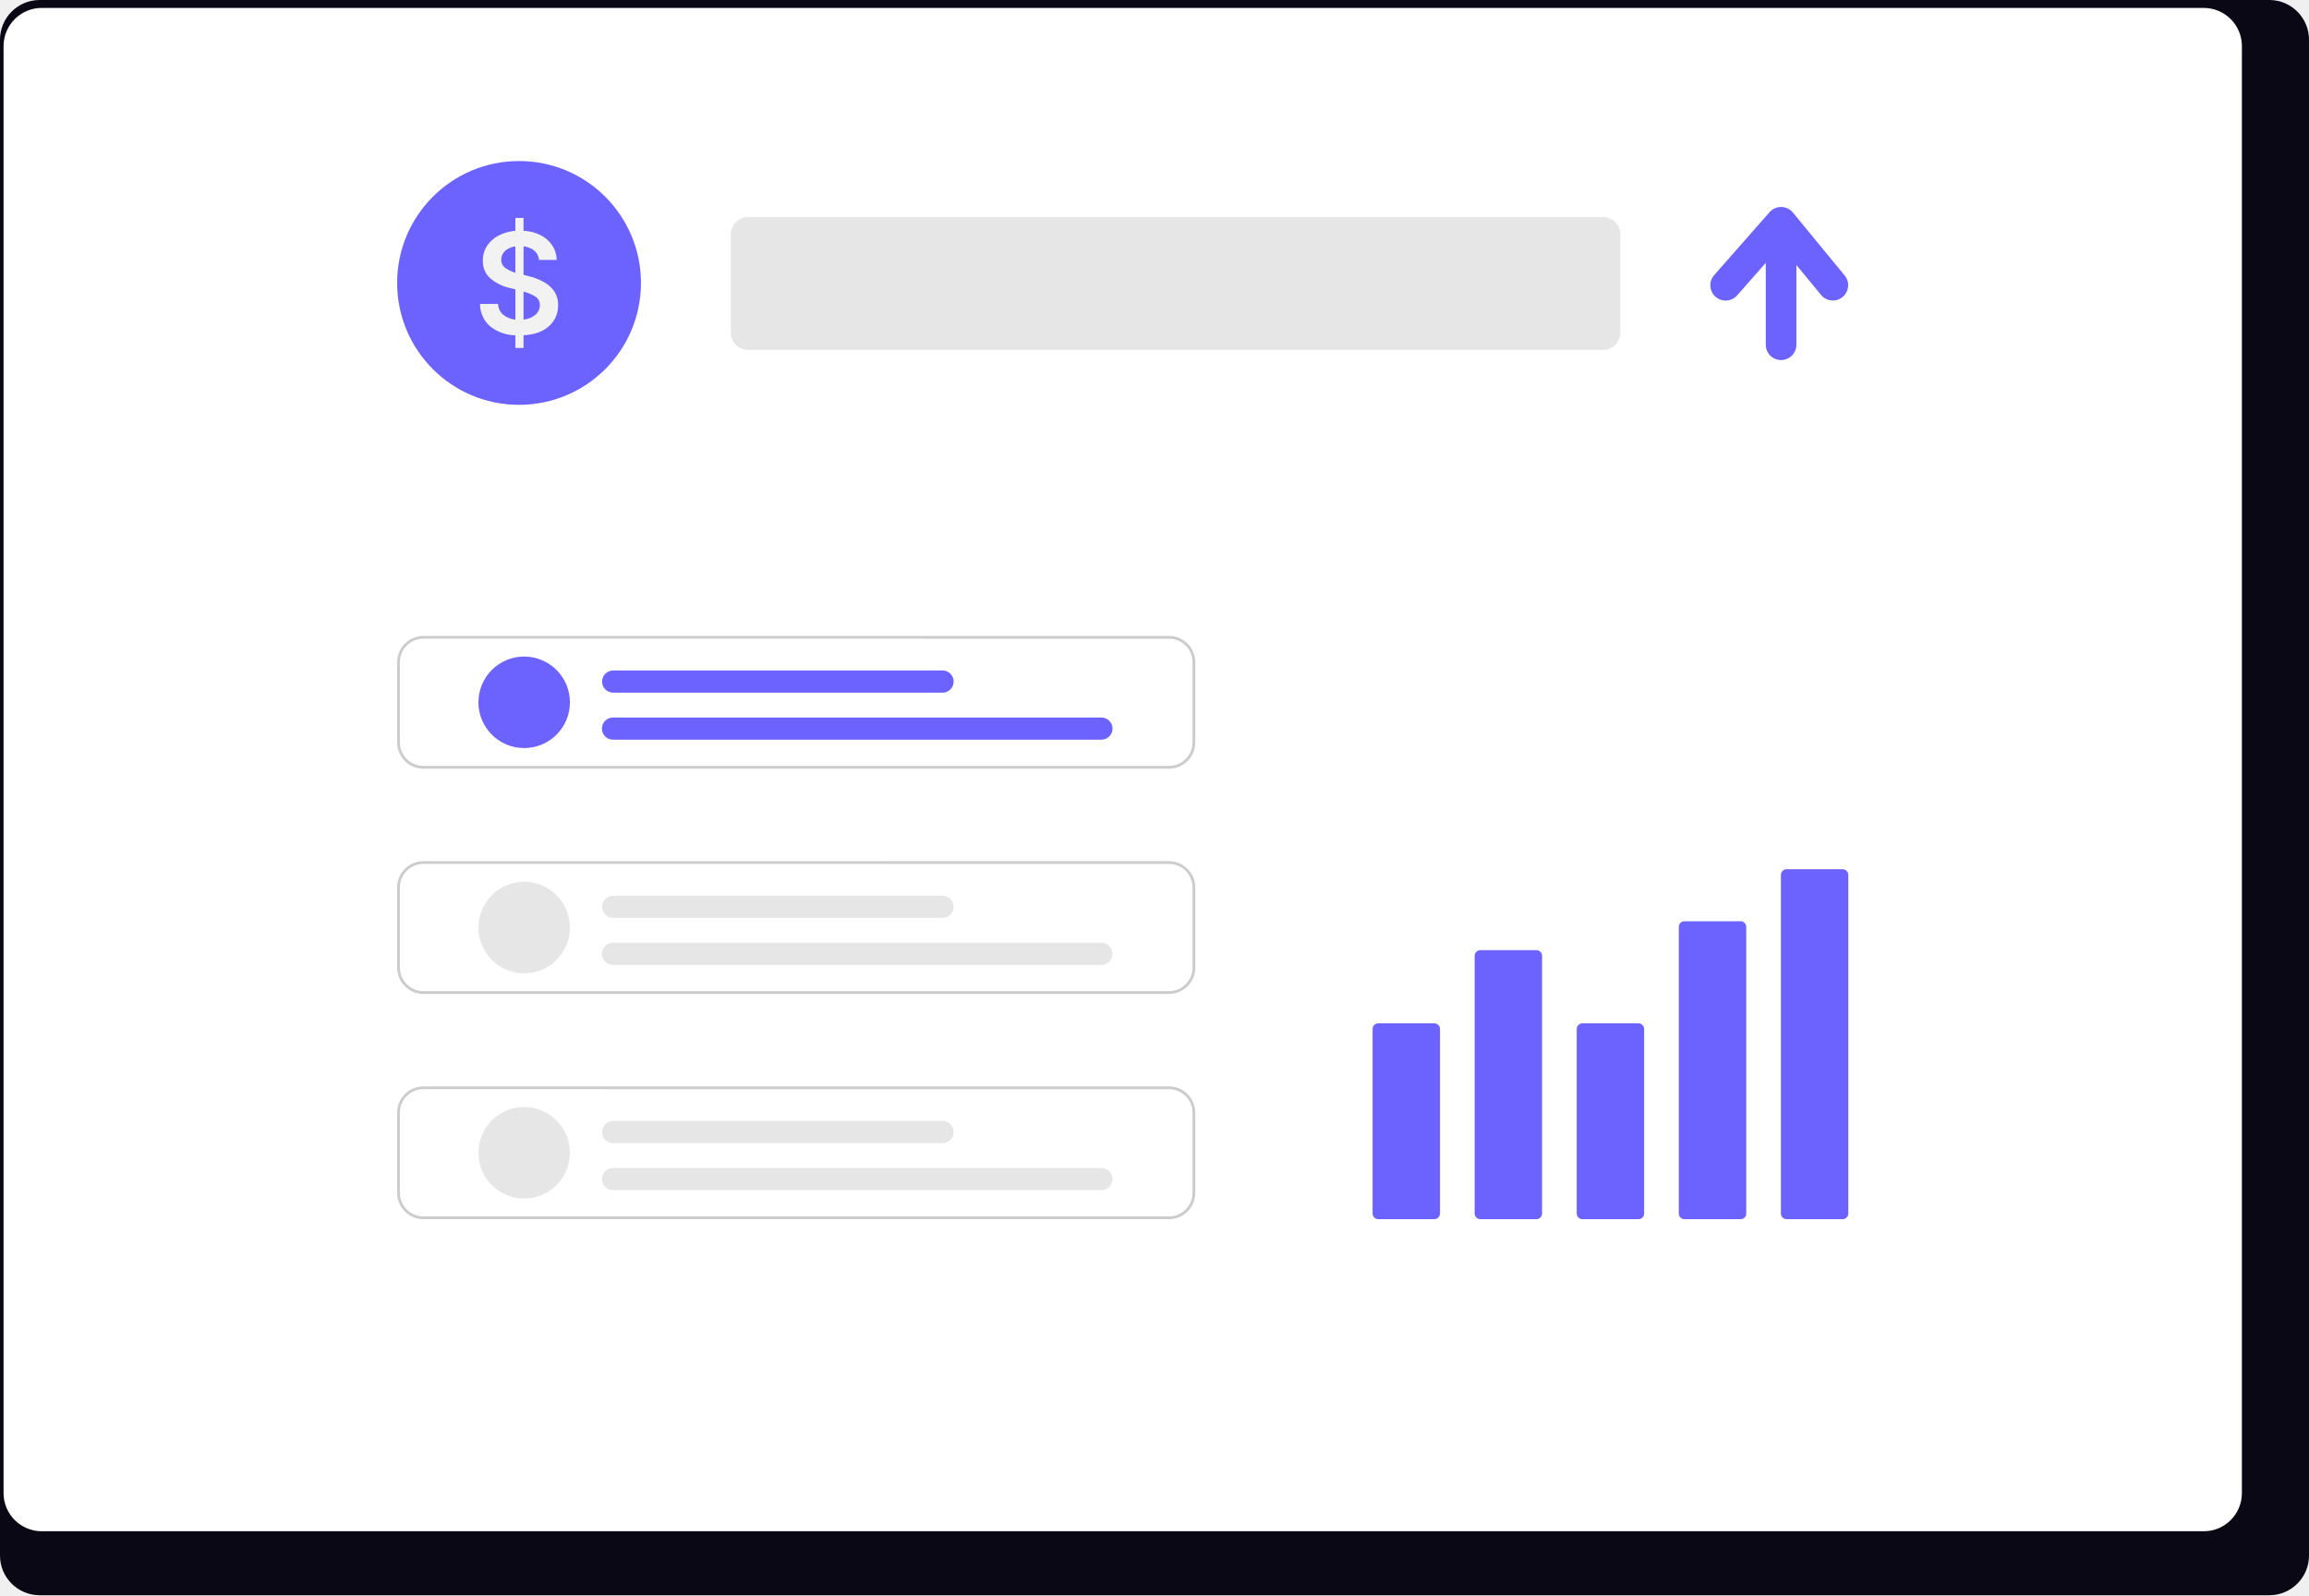
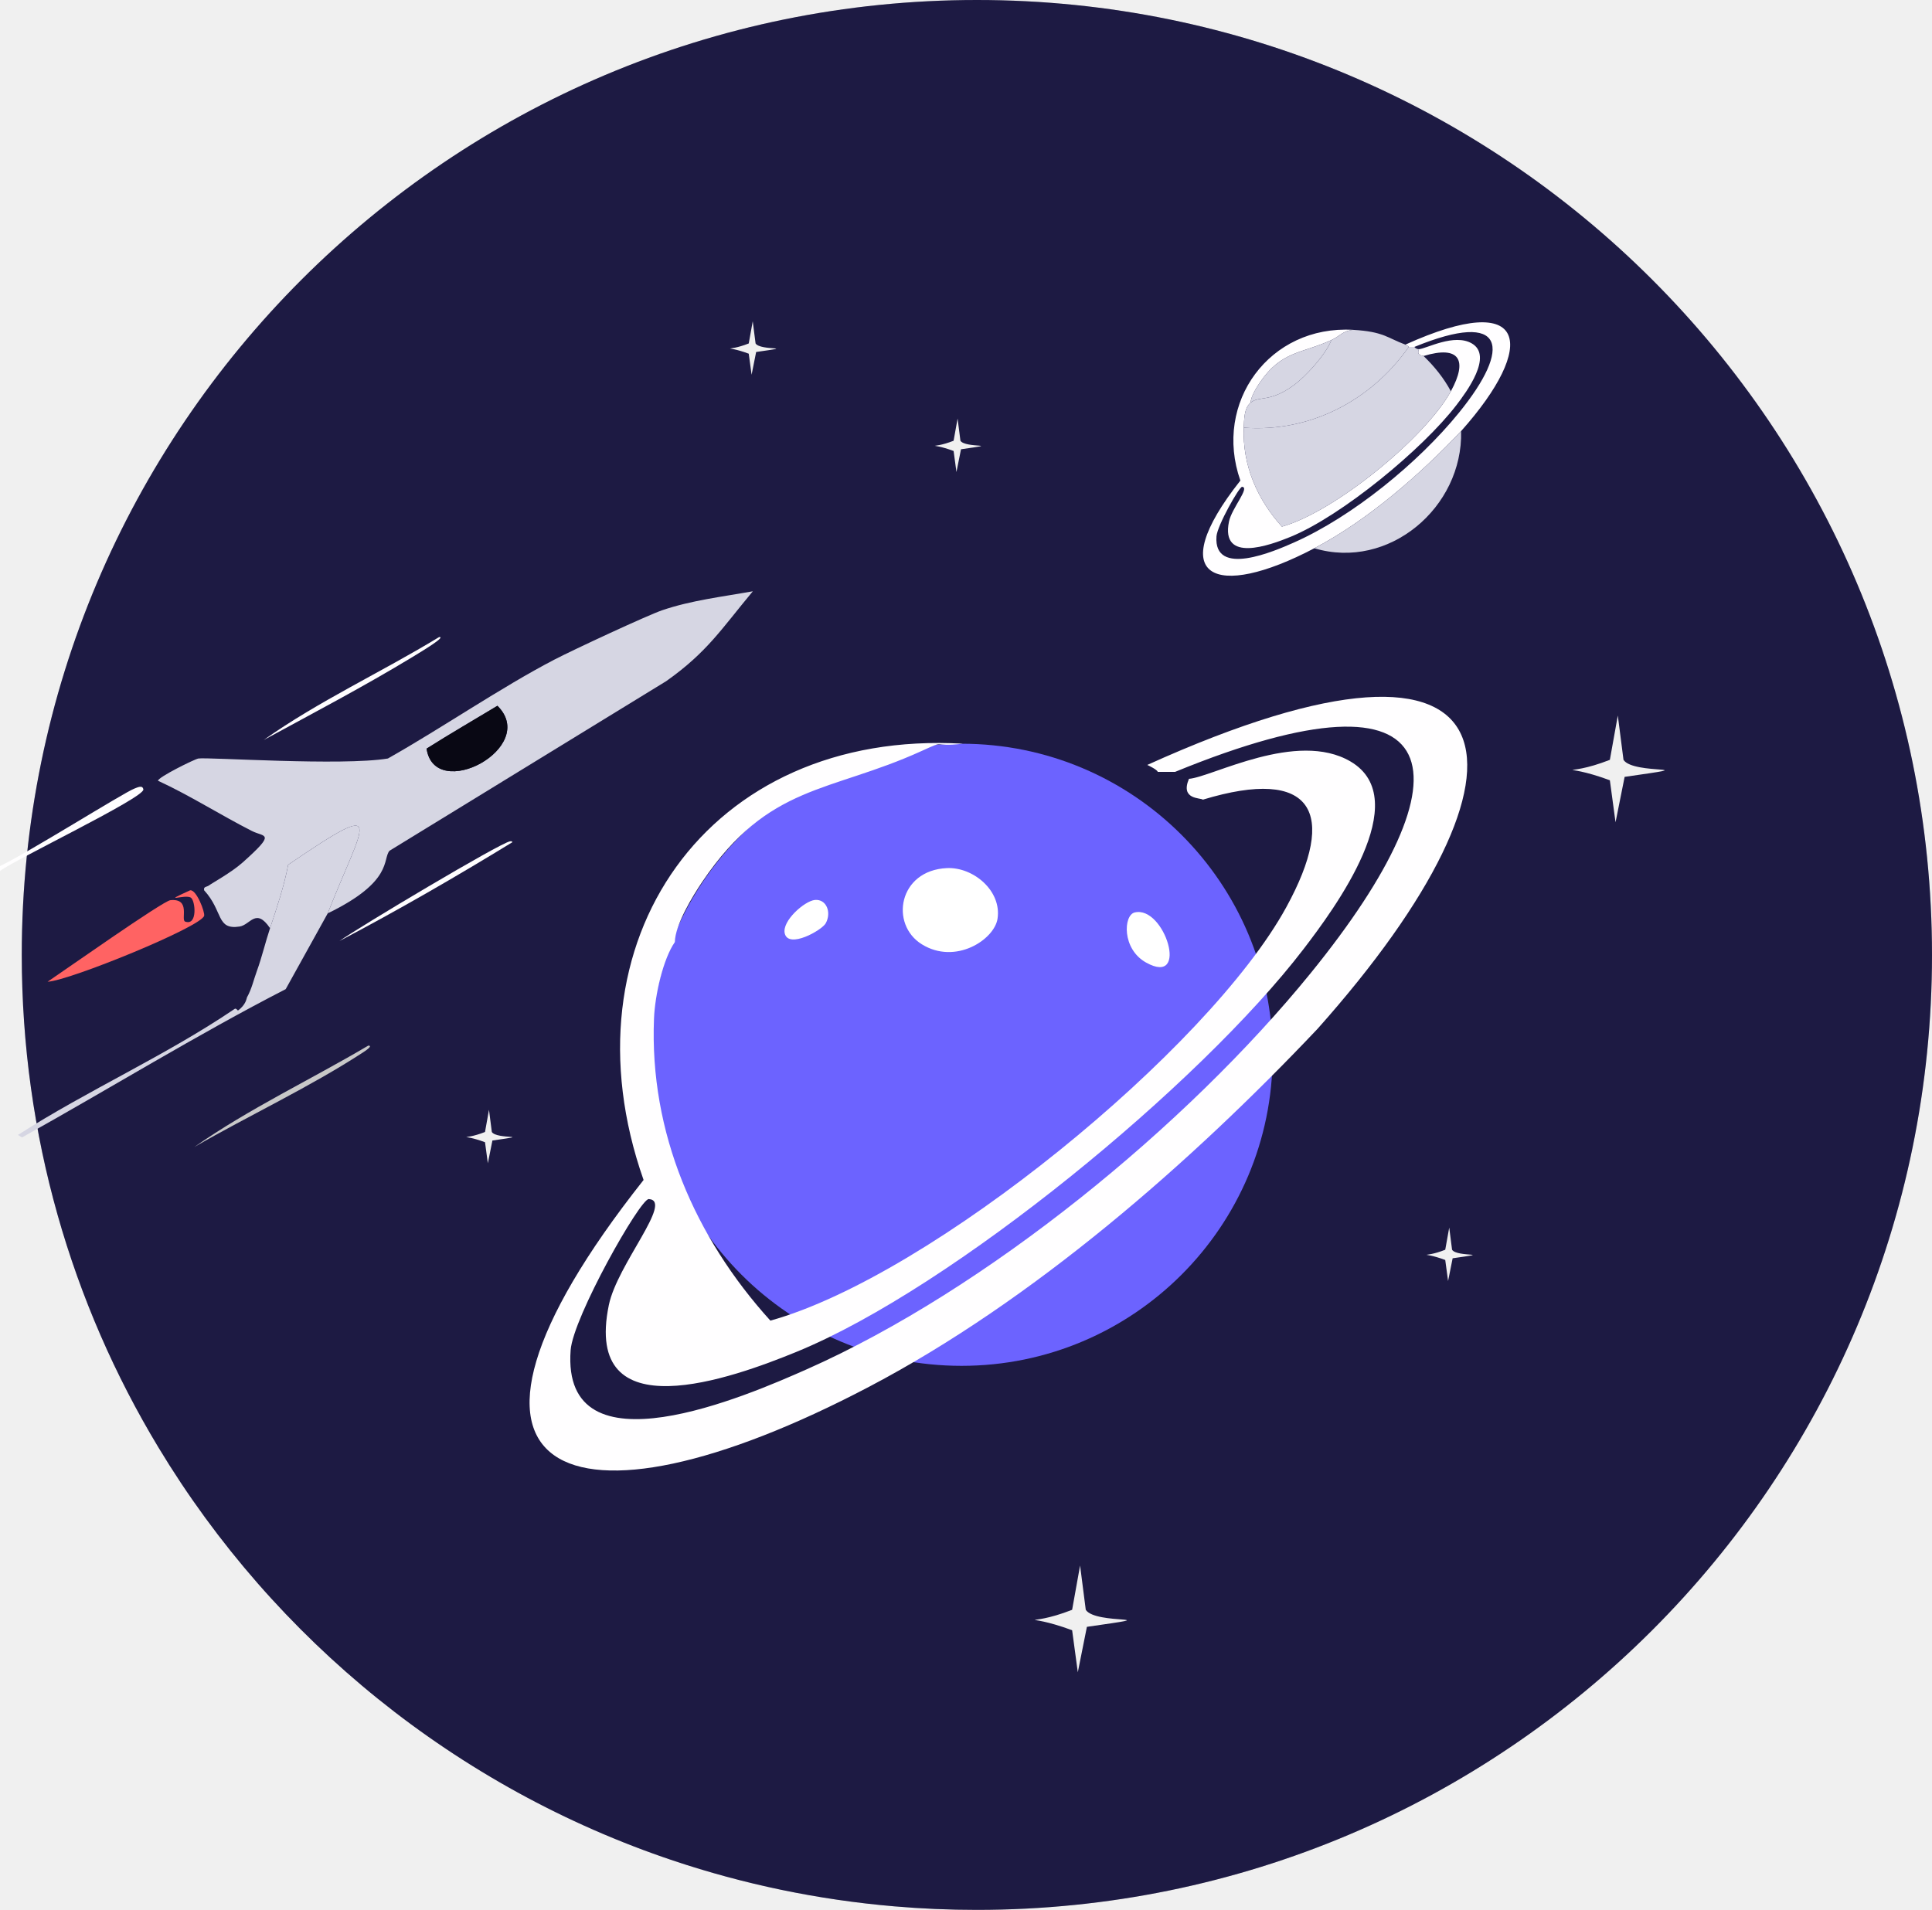
- <svg xmlns="http://www.w3.org/2000/svg" width="799.465" height="552.326" viewBox="0 0 799.465 552.326" role="img" artist="Katerina Limpitsouni" source="https://undraw.co/">
-   <g transform="translate(-560.267 -263.837)">
-     <path d="M1352.3,232.384H580.059a13.747,13.747,0,0,0-13.613,13.848v524.66a13.74,13.74,0,0,0,13.613,13.819H1352.3a13.741,13.741,0,0,0,13.613-13.819V246.232a13.747,13.747,0,0,0-13.611-13.848Z" transform="translate(-6.18 31.452)" fill="#090814" />
-     <path d="M1328.244,232.384h-748.6a13.225,13.225,0,0,0-13.2,13.223V746.614a13.219,13.219,0,0,0,13.2,13.2h748.6a13.219,13.219,0,0,0,13.2-13.2V245.608a13.224,13.224,0,0,0-13.194-13.223Z" transform="translate(-4.945 34.196)" fill="#fff" />
-     <g transform="translate(39.305 -65)">
-       <ellipse cx="42.209" cy="42.209" rx="42.209" ry="42.209" transform="translate(658.469 384.59)" fill="#6c63ff" />
-       <path d="M17.8-54.353v-4.379a14.411,14.411,0,0,1-8.782-3.137A10.2,10.2,0,0,1,5.566-69.6H11.8a5.148,5.148,0,0,0,1.87,3.811,7.911,7.911,0,0,0,4.142,1.637V-74.616l-1.9-.5a15.7,15.7,0,0,1-6.9-3.43,7.85,7.85,0,0,1-2.473-6.036A9.128,9.128,0,0,1,7.993-89.7a10.606,10.606,0,0,1,4-3.573A15.06,15.06,0,0,1,17.8-94.906V-99.38h2.84v4.451a14.55,14.55,0,0,1,5.977,1.562,10.585,10.585,0,0,1,3.989,3.551,9.314,9.314,0,0,1,1.515,4.971H25.994a4.679,4.679,0,0,0-1.637-3.2,6.9,6.9,0,0,0-3.717-1.491v9.871l1.586.4a23.581,23.581,0,0,1,4.983,1.835,10.824,10.824,0,0,1,3.885,3.211,8.271,8.271,0,0,1,1.5,5.09,9.313,9.313,0,0,1-3.137,7.22q-3.137,2.84-8.818,3.172v4.379Zm2.84-9.82a7.418,7.418,0,0,0,4.084-1.657,4.251,4.251,0,0,0,1.551-3.338,3.357,3.357,0,0,0-1.539-2.971,13.86,13.86,0,0,0-4.092-1.716ZM17.8-80.392v-9.113a6.361,6.361,0,0,0-3.586,1.562,3.97,3.97,0,0,0-1.29,2.982,3.381,3.381,0,0,0,1.5,2.971,12.2,12.2,0,0,0,3.376,1.6Z" transform="translate(681.598 503.664)" fill="#f2f2f2" />
-     </g>
-     <rect width="308" height="46" rx="6" transform="translate(813.305 339)" fill="#e6e6e6" />
-     <path d="M551.391,355.938l-17.978-21.862a5.3,5.3,0,0,0-8.072-.134L506.115,355.8a5.3,5.3,0,0,0,7.959,7l9.947-11.311v28.363a5.3,5.3,0,0,0,10.6,0V352.229l8.586,10.441a5.3,5.3,0,0,0,8.186-6.732Z" transform="translate(647.623 3.352)" fill="#6c63ff" />
-     <g transform="translate(697.773 484.014)">
-       <path d="M493.44,473.526H235.29a9.111,9.111,0,0,1-9.1-9.1V436.648a9.111,9.111,0,0,1,9.1-9.1H493.44a9.111,9.111,0,0,1,9.1,9.1v27.779a9.111,9.111,0,0,1-9.1,9.1ZM235.29,428.5a8.151,8.151,0,0,0-8.142,8.142v27.779a8.151,8.151,0,0,0,8.142,8.142H493.44a8.151,8.151,0,0,0,8.142-8.142V436.648a8.151,8.151,0,0,0-8.142-8.144Z" transform="translate(-226.19 -427.548)" fill="#ccc" />
-       <path d="M293.616,472.332a15.839,15.839,0,1,1,15.839-15.839,15.839,15.839,0,0,1-15.839,15.839Z" transform="translate(-249.633 -433.504)" fill="#6c63ff" />
-       <path d="M529.174,487.007H360.108a3.832,3.832,0,1,1,0-7.663H529.174a3.832,3.832,0,1,1,0,7.664Z" transform="translate(-285.308 -451.086)" fill="#6c63ff" />
-       <path d="M474.089,457.158H360.1a3.832,3.832,0,1,1,0-7.664H474.089a3.832,3.832,0,1,1,0,7.663Z" transform="translate(-285.305 -437.521)" fill="#6c63ff" />
-     </g>
-     <g transform="translate(697.773 562)">
-       <path d="M493.44,473.526H235.29a9.111,9.111,0,0,1-9.1-9.1V436.648a9.111,9.111,0,0,1,9.1-9.1H493.44a9.111,9.111,0,0,1,9.1,9.1v27.779a9.111,9.111,0,0,1-9.1,9.1ZM235.29,428.5a8.151,8.151,0,0,0-8.142,8.142v27.779a8.151,8.151,0,0,0,8.142,8.142H493.44a8.151,8.151,0,0,0,8.142-8.142V436.648a8.151,8.151,0,0,0-8.142-8.144Z" transform="translate(-226.19 -427.548)" fill="#ccc" />
-       <path d="M293.616,472.332a15.839,15.839,0,1,1,15.839-15.839,15.839,15.839,0,0,1-15.839,15.839Z" transform="translate(-249.633 -433.504)" fill="#e6e6e6" />
-       <path d="M529.174,487.007H360.108a3.832,3.832,0,1,1,0-7.663H529.174a3.832,3.832,0,1,1,0,7.664Z" transform="translate(-285.308 -451.086)" fill="#e6e6e6" />
-       <path d="M474.089,457.158H360.1a3.832,3.832,0,1,1,0-7.664H474.089a3.832,3.832,0,1,1,0,7.663Z" transform="translate(-285.305 -437.521)" fill="#e6e6e6" />
-     </g>
-     <g transform="translate(697.773 639.986)">
-       <path d="M493.44,473.526H235.29a9.111,9.111,0,0,1-9.1-9.1V436.648a9.111,9.111,0,0,1,9.1-9.1H493.44a9.111,9.111,0,0,1,9.1,9.1v27.779a9.111,9.111,0,0,1-9.1,9.1ZM235.29,428.5a8.151,8.151,0,0,0-8.142,8.142v27.779a8.151,8.151,0,0,0,8.142,8.142H493.44a8.151,8.151,0,0,0,8.142-8.142V436.648a8.151,8.151,0,0,0-8.142-8.144Z" transform="translate(-226.19 -427.548)" fill="#ccc" />
-       <path d="M293.616,472.332a15.839,15.839,0,1,1,15.839-15.839,15.839,15.839,0,0,1-15.839,15.839Z" transform="translate(-249.633 -433.504)" fill="#e6e6e6" />
-       <path d="M529.174,487.007H360.108a3.832,3.832,0,1,1,0-7.663H529.174a3.832,3.832,0,1,1,0,7.664Z" transform="translate(-285.308 -451.086)" fill="#e6e6e6" />
-       <path d="M474.089,457.158H360.1a3.832,3.832,0,1,1,0-7.664H474.089a3.832,3.832,0,1,1,0,7.663Z" transform="translate(-285.305 -437.521)" fill="#e6e6e6" />
-     </g>
-     <path d="M271.576,431.763H252.2a1.982,1.982,0,0,1-1.98-1.979v-63.86a1.982,1.982,0,0,1,1.98-1.979h19.381a1.982,1.982,0,0,1,1.98,1.979v63.86A1.982,1.982,0,0,1,271.576,431.763Z" transform="translate(785.289 254.201)" fill="#6c63ff" />
-     <path d="M384.814,375.915H365.433a1.982,1.982,0,0,1-1.98-1.979v-89.2a1.982,1.982,0,0,1,1.98-1.979h19.381a1.982,1.982,0,0,1,1.98,1.979v89.2A1.982,1.982,0,0,1,384.814,375.915Z" transform="translate(707.395 310.049)" fill="#6c63ff" />
-     <path d="M498.051,431.763H478.67a1.982,1.982,0,0,1-1.98-1.979v-63.86a1.982,1.982,0,0,1,1.98-1.979h19.381a1.982,1.982,0,0,1,1.98,1.979v63.86A1.982,1.982,0,0,1,498.051,431.763Z" transform="translate(629.502 254.201)" fill="#6c63ff" />
-     <path d="M611.289,353.869H591.908a1.938,1.938,0,0,1-1.98-1.89V252.6a1.939,1.939,0,0,1,1.98-1.89h19.381a1.938,1.938,0,0,1,1.98,1.89v99.383A1.938,1.938,0,0,1,611.289,353.869Z" transform="translate(551.609 332.096)" fill="#6c63ff" />
-     <path d="M724.526,314.188H705.145a1.982,1.982,0,0,1-1.98-1.979V195a1.982,1.982,0,0,1,1.98-1.979h19.381a1.982,1.982,0,0,1,1.98,1.979V312.209A1.982,1.982,0,0,1,724.526,314.188Z" transform="translate(473.715 371.776)" fill="#6c63ff" />
-   </g>
+ <svg xmlns="http://www.w3.org/2000/svg" width="885.598" height="875.62" viewBox="0 0 885.598 875.62" role="img" artist="Katerina Limpitsouni" source="https://undraw.co/">
+   <path d="M885.598,437.81c0,241.793-196.017,437.81-437.81,437.81-12.77,0-25.4-.54-37.889-1.62-35.13-3.005-69.075-10.177-101.342-20.987-99.311-33.288-182.742-101.213-235.936-189.421-39.767-65.93-62.643-143.186-62.643-225.783C9.977,196.017,205.994,0,447.787,0s437.81,196.017,437.81,437.81Z" fill="#090814" />
+   <path d="M885.598,437.81c0,241.793-196.017,437.81-437.81,437.81-12.77,0-25.4-.54-37.889-1.62-35.13-3.005-69.075-10.177-101.342-20.987-99.311-33.288-182.742-101.213-235.936-189.421-39.767-65.93-62.643-143.186-62.643-225.783C9.977,196.017,205.994,0,447.787,0s437.81,196.017,437.81,437.81Z" fill="#6c63ff" opacity=".2" />
+   <circle cx="440.745" cy="483.587" r="142.611" fill="#6c63ff" />
+   <path d="M434.046,397.999c12.124-.552,25.178,10.432,23.209,23.209-1.477,9.59-19.251,21.277-34.684,11.735-14.806-9.155-10.73-33.934,11.474-34.944Z" fill="#fff" />
+   <path d="M373.546,412.603c5.294-.479,7.702,5.714,4.955,10.692-1.766,3.202-17.015,11.799-18.776,4.694-1.417-5.717,9.098-14.959,13.821-15.386Z" fill="#fff" />
+   <path d="M520.104,418.34c13.709-3.354,25.371,34.192,5.216,22.949-11.124-6.205-10.367-21.688-5.216-22.949Z" fill="#fff" />
+   <path d="M87.153,408.177c2.897-.452,6.885,10.079,6.42,11.707-1.462,5.12-61.967,29.809-71.752,30.212,7.049-4.744,52.908-37.052,56.269-37.387,9.563-.953,4.612,9.039,6.798,9.819,5.747,2.05,4.672-9.541,2.644-10.952-2.691-1.871-14.547,3.054-.378-3.399Z" fill="#ff6363" />
+   <path d="M303.543,279.778c-6.829,2.333-40.915,18.203-49.471,22.659-24.605,12.812-51.707,31.474-76.284,45.317-21.053,3.492-82.568-.693-86.858,0-1.749.282-18.619,8.639-18.505,10.196,14.632,6.735,28.433,15.602,43.051,23.036,5.752,2.925,11.357.476-4.154,14.35-5.252,4.698-14.204,9.588-15.483,10.574-1.052.811-2.671.461-2.266,2.266,8.825,9.626,5.473,18.257,16.239,16.617,4.97-.757,7.479-8.834,13.973.755,3.173-9.535,6.428-19.192,8.308-29.078,46.519-31.705,34.528-19.561,18.127,22.281,30.159-14.642,25.017-24.808,28.323-28.701l126.888-77.794c18.836-13.338,25.329-23.994,39.653-41.163-13.852,2.478-28.256,4.148-41.541,8.686ZM195.537,343.222c10.692-6.77,21.642-13.108,32.477-19.637,19.305,19.082-28.771,44.648-32.477,19.637Z" fill="#d6d6e3" />
+   <path d="M150.219,418.751l-19.26,34.743c-41.11,21.138-80.469,45.482-120.846,67.976l-1.888-1.133c32.167-20.637,67.685-36.309,99.32-57.78.575-.39,1.166.37,1.511.755,3.788-2.72,3.976-5.722,4.154-6.042,2.225-3.992,3.008-7.906,4.532-12.085,2.336-6.406,3.889-13.168,6.042-19.637,3.173-9.535,6.428-19.192,8.308-29.079,46.519-31.705,34.528-19.561,18.127,22.281Z" fill="#d6d6e3" />
+   <path d="M195.537,343.222c10.692-6.77,21.642-13.108,32.477-19.637,19.305,19.082-28.77,44.648-32.477,19.637Z" fill="#090814" />
+   <path d="M0,399.328c.001-.749-.001-1.516,0-2.266,12.477-5.861,56.751-33.692,61.556-35.499,1.442-.542,3.83-1.803,4.154.378C66.266,365.681,6.441,394.265 0,399.328Z" fill="#fffeff" />
+   <path d="M201.285,292.078c3.289-.288-6.752,5.823-12.085,9.063-22.235,13.511-45.506,25.713-68.354,38.142,25.405-17.982,53.882-31.025,80.438-47.206Z" fill="#fffeff" />
+   <path d="M168.807,479.389c2.546-.079-1.845,2.746-2.266,3.021-24.591,16.058-51.992,28.741-77.417,43.429,25.209-17.645,53.22-30.818,79.683-46.45Z" fill="#c8c8c8" />
+   <path d="M233.762,385.733c.475-.072.986-.087,1.133.378-25.803,15.81-52.39,31.168-79.305,45.317,8.892-6.324,73.693-45.019,78.172-45.695Z" fill="#fffeff" />
+   <path d="M669.748,197.639c-19.036,20.122-42.704,40.8-67.281,53.721-45.472,23.905-69.454,13.931-33.901-31.033-12.597-35.826,13.411-71.33,51.634-69.107-4.937.559-5.939,2.886-9.91,4.694-13.849,6.306-22.927,4.894-32.858,19.558-1.491,2.202-4.126,6.512-4.172,9.127-3.024,2.434-2.985,7.934-3.129,11.474-.699,17.146,6.154,32.875,17.472,45.376,24.145-6.705,65.786-40.778,77.452-62.066,7.83-14.288,3.992-21.182-12.517-16.168-.315-.303-3.43.029-2.086-3.129,3.423-.25,16.183-7.342,24.253-2.608,9.757,5.724-2.458,22.177-7.041,28.164-15.495,20.241-52.64,50.876-76.148,60.501-9.556,3.912-32.129,12.129-28.164-7.041,1.266-6.122,9.752-15.67,5.998-15.908-1.283-.081-11.365,17.745-11.735,22.688-1.424,19.034,26.67,6.77,35.466,2.869,26.989-11.97,57.022-36.568,75.626-59.458,24.446-30.076,21.57-47.429-20.341-30.25h-2.608c.002-.287-1.413-.986-1.565-1.043,56.743-25.669,60.488.455,25.556,39.639Z" fill="#fffeff" />
+   <path d="M603.915,471.717c-58.115,61.432-130.374,124.562-205.407,164.007-138.824,72.98-212.042,42.53-103.5-94.742-38.459-109.375,29.629-206.796,146.323-200.007-15.073,1.707-6.815-2.163-18.939,3.357-42.281,19.253-69.995,14.941-100.315,59.711-4.553,6.723-12.596,19.882-12.738,27.865-5.337,7.661-9.113,24.222-9.554,35.031-2.134,52.346,18.789,100.367,53.342,138.53,73.715-20.469,200.841-124.493,236.457-189.484,23.905-43.621,12.186-64.668-38.215-49.361-.961-.924-10.473.088-6.369-9.554,10.449-.764,49.407-22.414,74.042-7.962,29.787,17.475-7.504,67.707-21.496,85.984-47.305,61.794-160.709,155.324-232.476,184.707-29.174,11.945-98.09,37.03-85.984-21.496,3.866-18.689,29.772-47.839,18.311-48.565-3.917-.248-34.698,54.175-35.827,69.265-4.348,58.109,81.423,20.667,108.276,8.758,82.397-36.544,174.086-111.642,230.884-181.522,74.632-91.822,65.853-144.798-62.1-92.353h-7.962c.008-.878-4.313-3.011-4.777-3.185,173.234-78.367,184.666,1.39,78.023,121.015Z" fill="#fffeff" />
+   <path d="M644.191,158.001c.152.057,1.567.756,1.565,1.043-17.146,24.517-45.208,39.326-75.626,37.031.144-3.54.106-9.04,3.129-11.474,4.057-3.266,8.591.073,19.558-7.823,5.556-4,14.909-14.192,17.472-20.862,3.971-1.808,4.972-4.135,9.91-4.694,14.0.815,15.626,3.656,23.992,6.78Z" fill="#d6d6e3" />
+   <path d="M602.467,251.36c24.577-12.92,48.245-33.598,67.281-53.721.891,34.998-33.163,63.936-67.281,53.721Z" fill="#d6d6e3" />
+   <path d="M648.364,159.044c.321.661,1.413,1.092,2.086,1.043-1.344,3.158,1.772,2.827,2.086,3.129,4.946,4.755,9.283,10.112,12.517,16.168-11.666,21.288-53.306,55.361-77.452,62.066-11.318-12.501-18.171-28.23-17.472-45.376,30.418,2.295,58.48-12.513,75.626-37.031h2.608Z" fill="#d6d6e3" />
+   <path d="M610.29,155.914c-2.563,6.671-11.916,16.862-17.472,20.862-10.967,7.896-15.501,4.557-19.558,7.823.047-2.615,2.681-6.925,4.172-9.127,9.931-14.665,19.009-13.252,32.858-19.558Z" fill="#d6d6e3" />
+   <path d="M438.942,191.897l1.304,10.17c2.254,3.55,19.935,1.093.261,3.912l-2.086,10.431-1.304-9.649c-11.891-4.407-10.985-.371,0-4.694l1.825-10.17Z" fill="#f0f0f0" />
+   <path d="M345.041,147.294l1.304,10.17c2.254,3.55,19.935,1.093.261,3.912l-2.086,10.431-1.304-9.649c-11.891-4.407-10.985-.371,0-4.694l1.825-10.17Z" fill="#f0f0f0" />
+   <path d="M664.302,562.803l1.304,10.17c2.254,3.55,19.935,1.093.261,3.912l-2.086,10.431-1.304-9.649c-11.891-4.407-10.985-.371,0-4.694l1.825-10.17Z" fill="#f0f0f0" />
+   <path d="M224.145,508.811l1.304,10.17c2.254,3.55,19.935,1.093.261,3.912l-2.086,10.431-1.304-9.649c-11.891-4.407-10.985-.371,0-4.694l1.825-10.17Z" fill="#f0f0f0" />
+   <path d="M741.58,328.053l2.604,20.308c4.501,7.089,39.805,2.183.521,7.811l-4.166,20.829-2.604-19.267c-23.744-8.801-21.934-.741,0-9.373l3.645-20.308Z" fill="#f0f0f0" />
+   <path d="M495.092,717.739l2.604,20.308c4.501,7.089,39.805,2.183.521,7.811l-4.166,20.829-2.604-19.267c-23.744-8.801-21.934-.741,0-9.373l3.645-20.308Z" fill="#f0f0f0" />
</svg>
